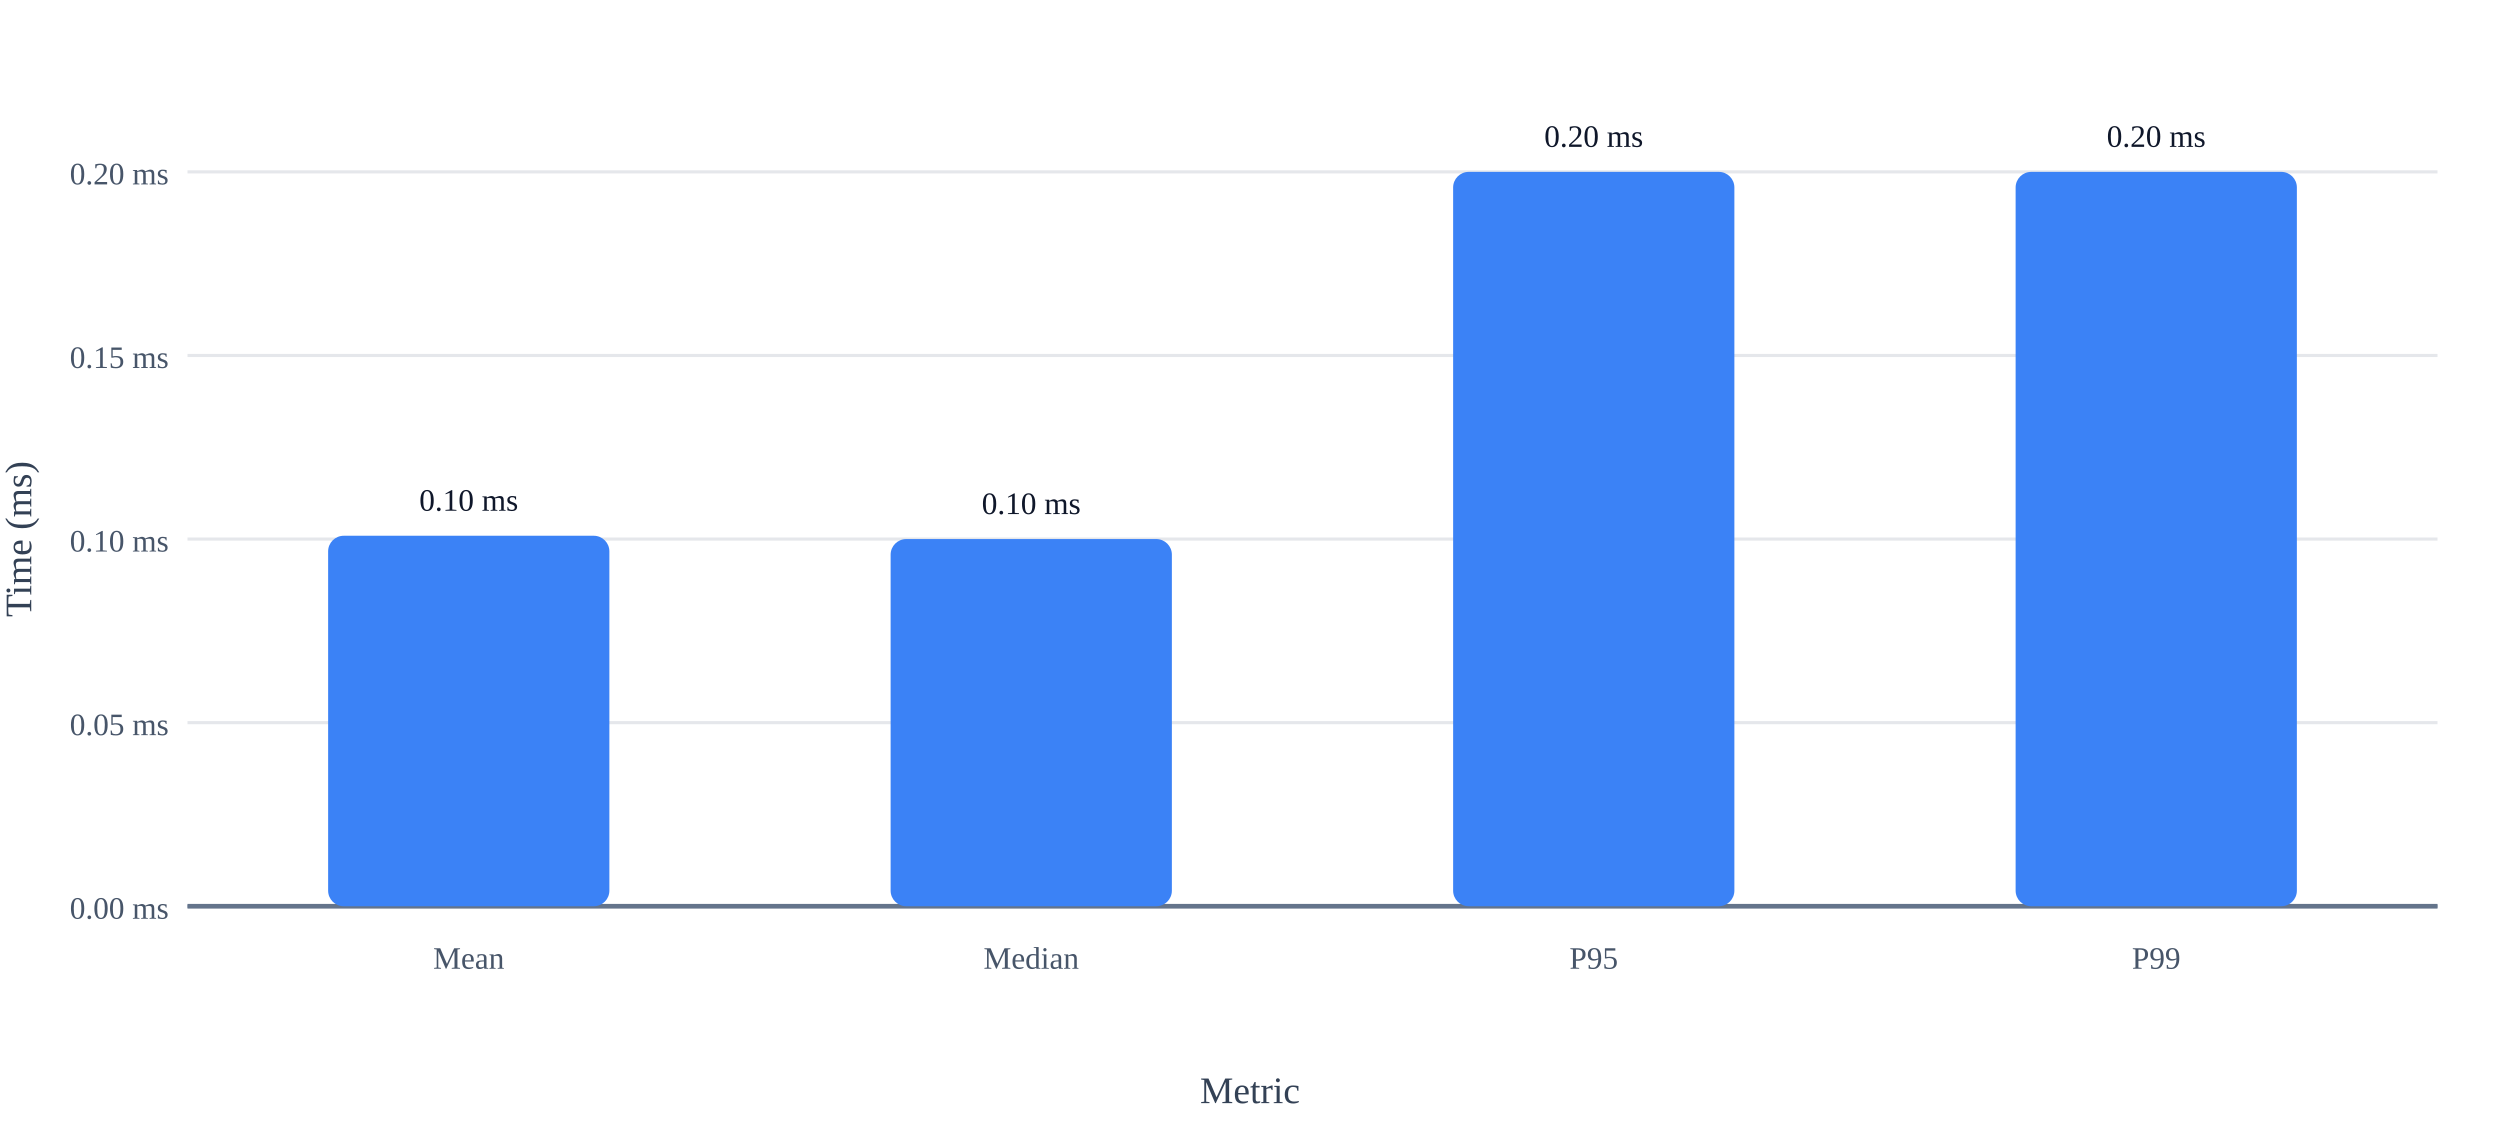
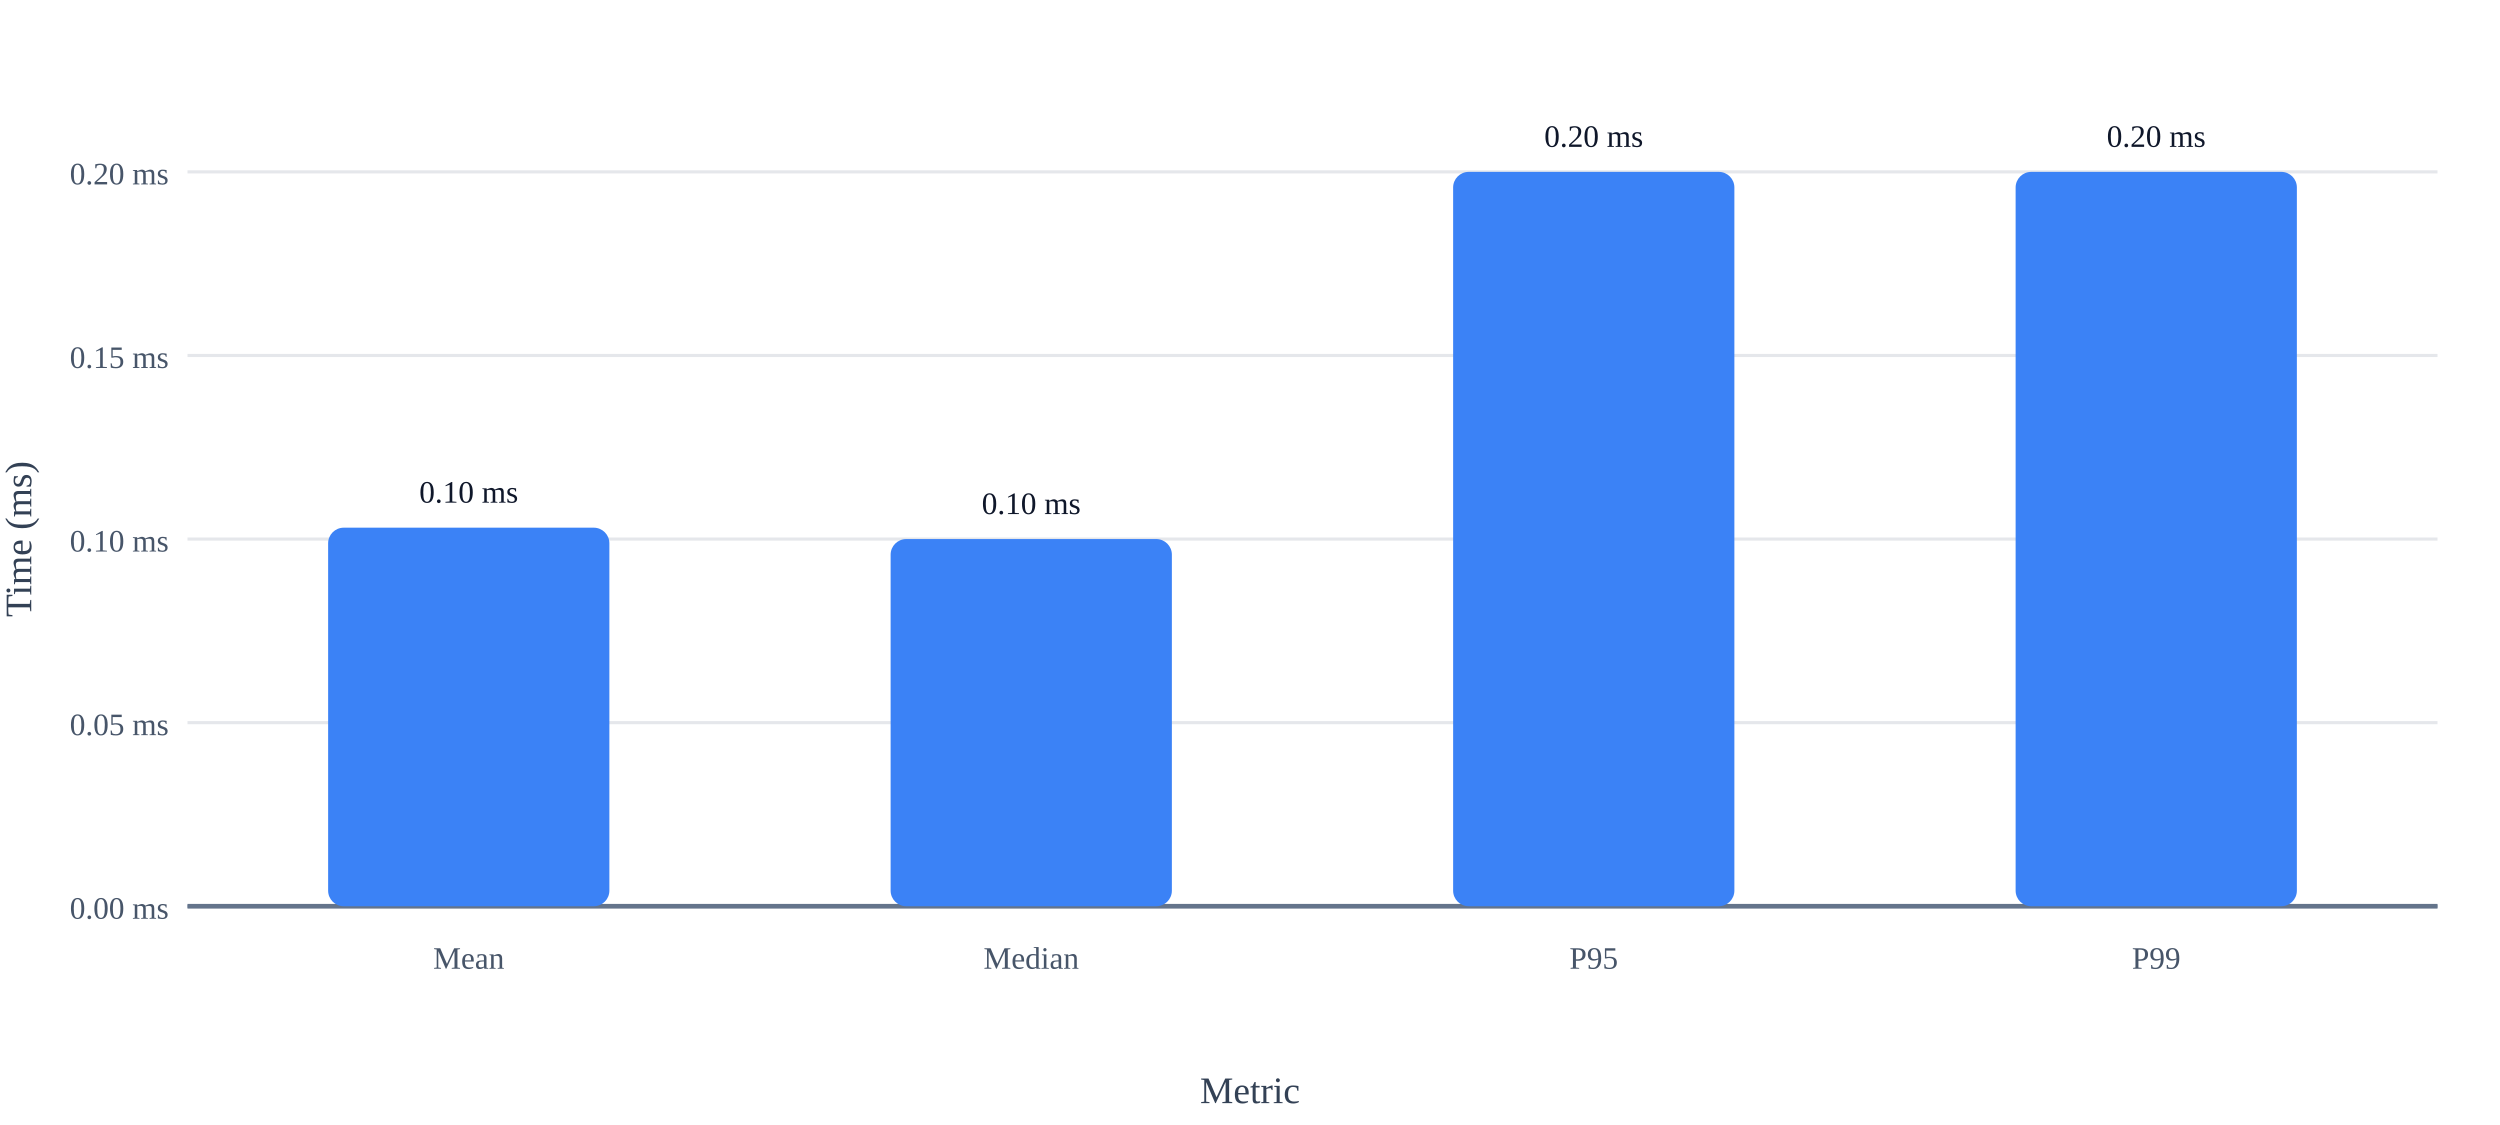
<svg xmlns="http://www.w3.org/2000/svg" width="800" height="360" viewBox="0 0 800 360">
  <rect width="100%" height="100%" fill="#ffffff" />
  <line x1="60" x2="780" y1="55" y2="55" stroke="#e5e7eb" stroke-width="1" />
  <line x1="60" x2="780" y1="113.75" y2="113.75" stroke="#e5e7eb" stroke-width="1" />
  <line x1="60" x2="780" y1="172.5" y2="172.5" stroke="#e5e7eb" stroke-width="1" />
  <line x1="60" x2="780" y1="231.25" y2="231.25" stroke="#e5e7eb" stroke-width="1" />
  <line x1="60" x2="780" y1="290" y2="290" stroke="#94a3b8" stroke-width="1" />
  <line x1="60" x2="780" y1="290" y2="290" stroke="#64748b" stroke-width="1.5" />
-   <rect x="105" y="171.443" width="90" height="118.557" rx="5" fill="#3b82f6" />
-   <text x="150" y="163.443" font-size="10" text-anchor="middle" fill="#0f172a">0.10 ms</text>
+   <rect x="105" y="168.858" width="90" height="121.142" rx="5" fill="#3b82f6" />
+   <text x="150" y="160.858" font-size="10" text-anchor="middle" fill="#0f172a">0.10 ms</text>
  <text x="150" y="310" font-size="10" text-anchor="middle" fill="#475569">Mean</text>
  <rect x="285" y="172.5" width="90" height="117.5" rx="5" fill="#3b82f6" />
  <text x="330" y="164.5" font-size="10" text-anchor="middle" fill="#0f172a">0.10 ms</text>
  <text x="330" y="310" font-size="10" text-anchor="middle" fill="#475569">Median</text>
  <rect x="465" y="55" width="90" height="235" rx="5" fill="#3b82f6" />
  <text x="510" y="47" font-size="10" text-anchor="middle" fill="#0f172a">0.20 ms</text>
  <text x="510" y="310" font-size="10" text-anchor="middle" fill="#475569">P95</text>
  <rect x="645" y="55" width="90" height="235" rx="5" fill="#3b82f6" />
  <text x="690" y="47" font-size="10" text-anchor="middle" fill="#0f172a">0.20 ms</text>
  <text x="690" y="310" font-size="10" text-anchor="middle" fill="#475569">P99</text>
  <text x="54" y="59" font-size="10" text-anchor="end" fill="#475569">0.20 ms</text>
  <text x="54" y="117.75" font-size="10" text-anchor="end" fill="#475569">0.15 ms</text>
  <text x="54" y="176.5" font-size="10" text-anchor="end" fill="#475569">0.10 ms</text>
  <text x="54" y="235.25" font-size="10" text-anchor="end" fill="#475569">0.05 ms</text>
  <text x="54" y="294" font-size="10" text-anchor="end" fill="#475569">0.00 ms</text>
  <text x="400" y="353" font-size="12" fill="#334155" text-anchor="middle">Metric</text>
  <text x="10" y="172.5" font-size="12" fill="#334155" text-anchor="middle" transform="rotate(-90 10 172.5)">Time (ms)</text>
</svg>
